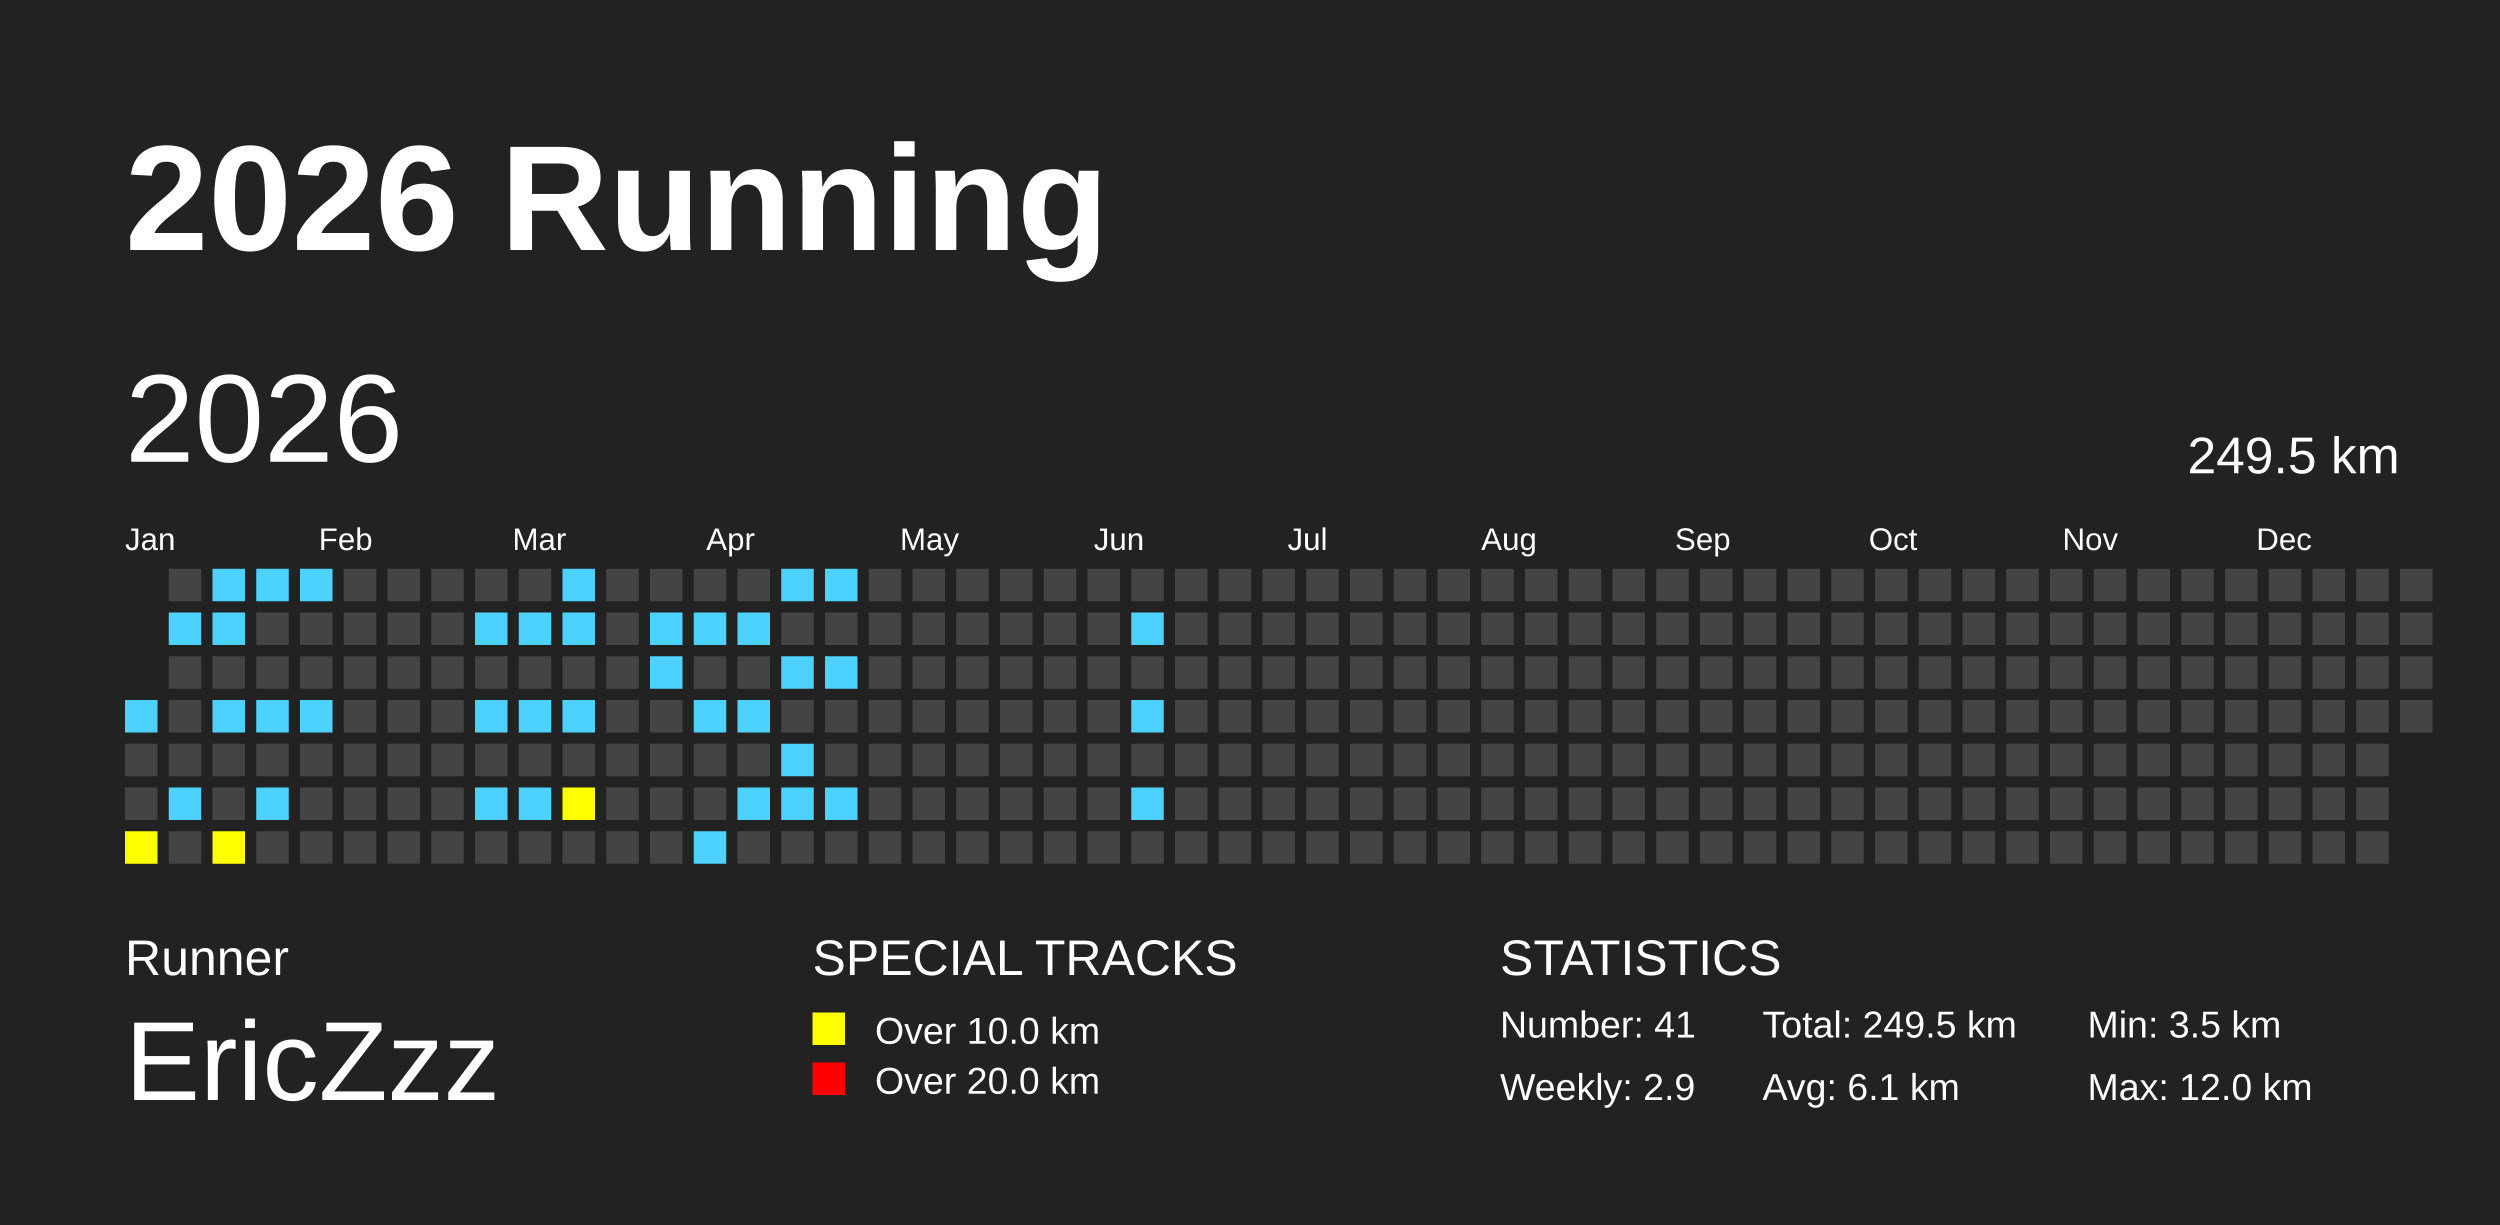
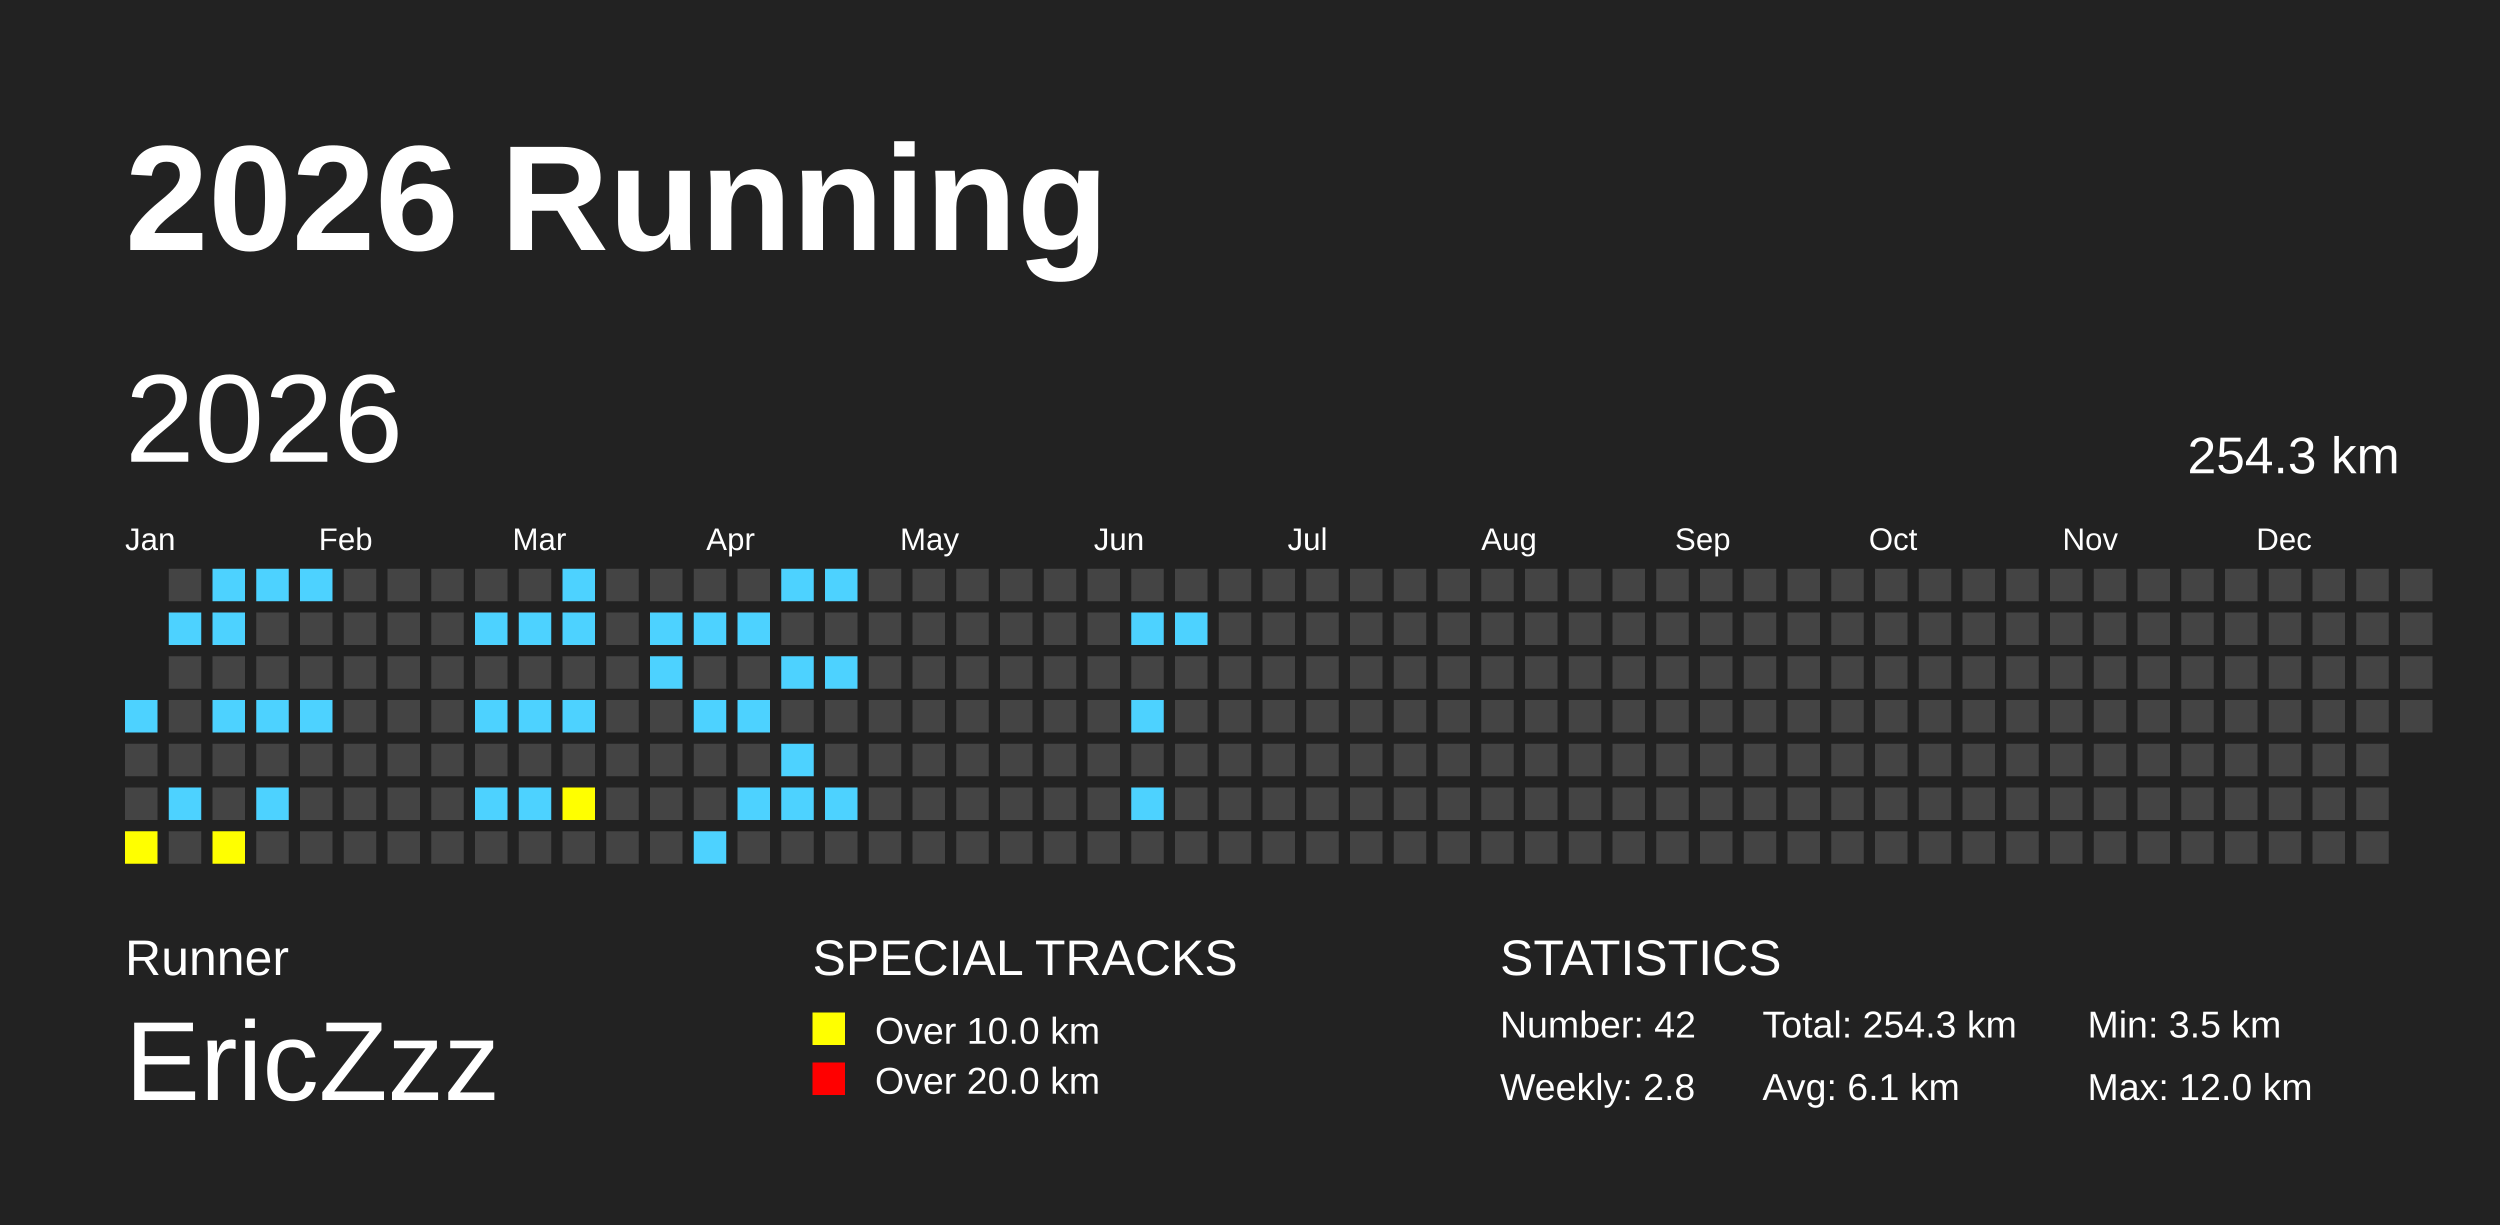
<svg xmlns="http://www.w3.org/2000/svg" baseProfile="full" height="98mm" version="1.1" viewBox="0,0,200,98" width="200mm">
  <defs />
  <rect fill="#222222" height="98" width="200" x="0" y="0" />
  <text fill="#FFFFFF" style="font-size:12px; font-family:Arial; font-weight:bold;" x="10" y="20">2026 Running</text>
  <text fill="#FFFFFF" style="font-size:4px; font-family:Arial" x="10" y="78">Runner</text>
  <text fill="#FFFFFF" style="font-size:9px; font-family:Arial" x="10" y="88">EricZzz</text>
  <text fill="#FFFFFF" style="font-size:4px; font-family:Arial" x="65" y="78">SPECIAL TRACKS</text>
  <rect fill="yellow" height="2.6" width="2.6" x="65" y="81" />
  <text fill="#FFFFFF" style="font-size:3px; font-family:Arial" x="70" y="83.5">Over 10.0 km</text>
  <rect fill="red" height="2.6" width="2.6" x="65" y="85" />
  <text fill="#FFFFFF" style="font-size:3px; font-family:Arial" x="70" y="87.5">Over 20.0 km</text>
  <text fill="#FFFFFF" style="font-size:4px; font-family:Arial" x="120" y="78">STATISTICS</text>
-   <text fill="#FFFFFF" style="font-size:3px; font-family:Arial" x="120" y="83">Number: 41</text>
-   <text fill="#FFFFFF" style="font-size:3px; font-family:Arial" x="120" y="88">Weekly: 2.9</text>
-   <text fill="#FFFFFF" style="font-size:3px; font-family:Arial" x="141" y="83">Total: 249.5 km</text>
+   <text fill="#FFFFFF" style="font-size:3px; font-family:Arial" x="120" y="83">Number: 42</text>
+   <text fill="#FFFFFF" style="font-size:3px; font-family:Arial" x="120" y="88">Weekly: 2.8</text>
+   <text fill="#FFFFFF" style="font-size:3px; font-family:Arial" x="141" y="83">Total: 254.3 km</text>
  <text fill="#FFFFFF" style="font-size:3px; font-family:Arial" x="141" y="88">Avg: 6.1 km</text>
  <text fill="#FFFFFF" style="font-size:3px; font-family:Arial" x="167" y="83">Min: 3.5 km</text>
  <text fill="#FFFFFF" style="font-size:3px; font-family:Arial" x="167" y="88">Max: 12.0 km</text>
  <text dominant-baseline="hanging" fill="#FFFFFF" style="font-size:10.0px; font-family:Arial;" x="10" y="30">2026</text>
-   <text dominant-baseline="hanging" fill="#FFFFFF" style="font-size:4.125px; font-family:Arial;" x="175" y="35">249.5 km</text>
+   <text dominant-baseline="hanging" fill="#FFFFFF" style="font-size:4.125px; font-family:Arial;" x="175" y="35">254.3 km</text>
  <text fill="#FFFFFF" style="font-size:2.5px; font-family:Arial" x="10.0" y="44">Jan</text>
  <text fill="#FFFFFF" style="font-size:2.5px; font-family:Arial" x="25.5" y="44">Feb</text>
  <text fill="#FFFFFF" style="font-size:2.5px; font-family:Arial" x="41.0" y="44">Mar</text>
  <text fill="#FFFFFF" style="font-size:2.5px; font-family:Arial" x="56.5" y="44">Apr</text>
  <text fill="#FFFFFF" style="font-size:2.5px; font-family:Arial" x="72.0" y="44">May</text>
  <text fill="#FFFFFF" style="font-size:2.5px; font-family:Arial" x="87.5" y="44">Jun</text>
  <text fill="#FFFFFF" style="font-size:2.5px; font-family:Arial" x="103.0" y="44">Jul</text>
  <text fill="#FFFFFF" style="font-size:2.5px; font-family:Arial" x="118.5" y="44">Aug</text>
  <text fill="#FFFFFF" style="font-size:2.5px; font-family:Arial" x="134.0" y="44">Sep</text>
  <text fill="#FFFFFF" style="font-size:2.5px; font-family:Arial" x="149.5" y="44">Oct</text>
  <text fill="#FFFFFF" style="font-size:2.5px; font-family:Arial" x="165.0" y="44">Nov</text>
  <text fill="#FFFFFF" style="font-size:2.5px; font-family:Arial" x="180.5" y="44">Dec</text>
  <rect fill="#4DD2FF" height="2.6" width="2.6" x="10.0" y="56.0" />
  <rect fill="#444444" height="2.6" width="2.6" x="10.0" y="59.5" />
  <rect fill="#444444" height="2.6" width="2.6" x="10.0" y="63.0" />
  <rect fill="yellow" height="2.6" width="2.6" x="10.0" y="66.5" />
  <rect fill="#444444" height="2.6" width="2.6" x="13.5" y="45.5" />
  <rect fill="#4DD2FF" height="2.6" width="2.6" x="13.5" y="49.0" />
  <rect fill="#444444" height="2.6" width="2.6" x="13.5" y="52.5" />
  <rect fill="#444444" height="2.6" width="2.6" x="13.5" y="56.0" />
  <rect fill="#444444" height="2.6" width="2.6" x="13.5" y="59.5" />
  <rect fill="#4DD2FF" height="2.6" width="2.6" x="13.5" y="63.0" />
  <rect fill="#444444" height="2.6" width="2.6" x="13.5" y="66.5" />
  <rect fill="#4DD2FF" height="2.6" width="2.6" x="17.0" y="45.5" />
  <rect fill="#4DD2FF" height="2.6" width="2.6" x="17.0" y="49.0" />
  <rect fill="#444444" height="2.6" width="2.6" x="17.0" y="52.5" />
  <rect fill="#4DD2FF" height="2.6" width="2.6" x="17.0" y="56.0" />
  <rect fill="#444444" height="2.6" width="2.6" x="17.0" y="59.5" />
  <rect fill="#444444" height="2.6" width="2.6" x="17.0" y="63.0" />
  <rect fill="yellow" height="2.6" width="2.6" x="17.0" y="66.5" />
  <rect fill="#4DD2FF" height="2.6" width="2.6" x="20.5" y="45.5" />
  <rect fill="#444444" height="2.6" width="2.6" x="20.5" y="49.0" />
  <rect fill="#444444" height="2.6" width="2.6" x="20.5" y="52.5" />
  <rect fill="#4DD2FF" height="2.6" width="2.6" x="20.5" y="56.0" />
  <rect fill="#444444" height="2.6" width="2.6" x="20.5" y="59.5" />
  <rect fill="#4DD2FF" height="2.6" width="2.6" x="20.5" y="63.0" />
  <rect fill="#444444" height="2.6" width="2.6" x="20.5" y="66.5" />
  <rect fill="#4DD2FF" height="2.6" width="2.6" x="24.0" y="45.5" />
  <rect fill="#444444" height="2.6" width="2.6" x="24.0" y="49.0" />
  <rect fill="#444444" height="2.6" width="2.6" x="24.0" y="52.5" />
  <rect fill="#4DD2FF" height="2.6" width="2.6" x="24.0" y="56.0" />
  <rect fill="#444444" height="2.6" width="2.6" x="24.0" y="59.5" />
  <rect fill="#444444" height="2.6" width="2.6" x="24.0" y="63.0" />
  <rect fill="#444444" height="2.6" width="2.6" x="24.0" y="66.5" />
  <rect fill="#444444" height="2.6" width="2.6" x="27.5" y="45.5" />
  <rect fill="#444444" height="2.6" width="2.6" x="27.5" y="49.0" />
  <rect fill="#444444" height="2.6" width="2.6" x="27.5" y="52.5" />
  <rect fill="#444444" height="2.6" width="2.6" x="27.5" y="56.0" />
  <rect fill="#444444" height="2.6" width="2.6" x="27.5" y="59.5" />
  <rect fill="#444444" height="2.6" width="2.6" x="27.5" y="63.0" />
  <rect fill="#444444" height="2.6" width="2.6" x="27.5" y="66.5" />
  <rect fill="#444444" height="2.6" width="2.6" x="31.0" y="45.5" />
  <rect fill="#444444" height="2.6" width="2.6" x="31.0" y="49.0" />
  <rect fill="#444444" height="2.6" width="2.6" x="31.0" y="52.5" />
  <rect fill="#444444" height="2.6" width="2.6" x="31.0" y="56.0" />
  <rect fill="#444444" height="2.6" width="2.6" x="31.0" y="59.5" />
  <rect fill="#444444" height="2.6" width="2.6" x="31.0" y="63.0" />
  <rect fill="#444444" height="2.6" width="2.6" x="31.0" y="66.5" />
  <rect fill="#444444" height="2.6" width="2.6" x="34.5" y="45.5" />
  <rect fill="#444444" height="2.6" width="2.6" x="34.5" y="49.0" />
  <rect fill="#444444" height="2.6" width="2.6" x="34.5" y="52.5" />
  <rect fill="#444444" height="2.6" width="2.6" x="34.5" y="56.0" />
  <rect fill="#444444" height="2.6" width="2.6" x="34.5" y="59.5" />
  <rect fill="#444444" height="2.6" width="2.6" x="34.5" y="63.0" />
  <rect fill="#444444" height="2.6" width="2.6" x="34.5" y="66.5" />
  <rect fill="#444444" height="2.6" width="2.6" x="38.0" y="45.5" />
  <rect fill="#4DD2FF" height="2.6" width="2.6" x="38.0" y="49.0" />
  <rect fill="#444444" height="2.6" width="2.6" x="38.0" y="52.5" />
  <rect fill="#4DD2FF" height="2.6" width="2.6" x="38.0" y="56.0" />
  <rect fill="#444444" height="2.6" width="2.6" x="38.0" y="59.5" />
  <rect fill="#4DD2FF" height="2.6" width="2.6" x="38.0" y="63.0" />
  <rect fill="#444444" height="2.6" width="2.6" x="38.0" y="66.5" />
  <rect fill="#444444" height="2.6" width="2.6" x="41.5" y="45.5" />
  <rect fill="#4DD2FF" height="2.6" width="2.6" x="41.5" y="49.0" />
  <rect fill="#444444" height="2.6" width="2.6" x="41.5" y="52.5" />
  <rect fill="#4DD2FF" height="2.6" width="2.6" x="41.5" y="56.0" />
  <rect fill="#444444" height="2.6" width="2.6" x="41.5" y="59.5" />
  <rect fill="#4DD2FF" height="2.6" width="2.6" x="41.5" y="63.0" />
  <rect fill="#444444" height="2.6" width="2.6" x="41.5" y="66.5" />
  <rect fill="#4DD2FF" height="2.6" width="2.6" x="45.0" y="45.5" />
  <rect fill="#4DD2FF" height="2.6" width="2.6" x="45.0" y="49.0" />
  <rect fill="#444444" height="2.6" width="2.6" x="45.0" y="52.5" />
  <rect fill="#4DD2FF" height="2.6" width="2.6" x="45.0" y="56.0" />
  <rect fill="#444444" height="2.6" width="2.6" x="45.0" y="59.5" />
  <rect fill="yellow" height="2.6" width="2.6" x="45.0" y="63.0" />
  <rect fill="#444444" height="2.6" width="2.6" x="45.0" y="66.5" />
  <rect fill="#444444" height="2.6" width="2.6" x="48.5" y="45.5" />
  <rect fill="#444444" height="2.6" width="2.6" x="48.5" y="49.0" />
  <rect fill="#444444" height="2.6" width="2.6" x="48.5" y="52.5" />
  <rect fill="#444444" height="2.6" width="2.6" x="48.5" y="56.0" />
  <rect fill="#444444" height="2.6" width="2.6" x="48.5" y="59.5" />
  <rect fill="#444444" height="2.6" width="2.6" x="48.5" y="63.0" />
  <rect fill="#444444" height="2.6" width="2.6" x="48.5" y="66.5" />
  <rect fill="#444444" height="2.6" width="2.6" x="52.0" y="45.5" />
  <rect fill="#4DD2FF" height="2.6" width="2.6" x="52.0" y="49.0" />
  <rect fill="#4DD2FF" height="2.6" width="2.6" x="52.0" y="52.5" />
  <rect fill="#444444" height="2.6" width="2.6" x="52.0" y="56.0" />
  <rect fill="#444444" height="2.6" width="2.6" x="52.0" y="59.5" />
  <rect fill="#444444" height="2.6" width="2.6" x="52.0" y="63.0" />
  <rect fill="#444444" height="2.6" width="2.6" x="52.0" y="66.5" />
  <rect fill="#444444" height="2.6" width="2.6" x="55.5" y="45.5" />
  <rect fill="#4DD2FF" height="2.6" width="2.6" x="55.5" y="49.0" />
  <rect fill="#444444" height="2.6" width="2.6" x="55.5" y="52.5" />
  <rect fill="#4DD2FF" height="2.6" width="2.6" x="55.5" y="56.0" />
  <rect fill="#444444" height="2.6" width="2.6" x="55.5" y="59.5" />
  <rect fill="#444444" height="2.6" width="2.6" x="55.5" y="63.0" />
  <rect fill="#4DD2FF" height="2.6" width="2.6" x="55.5" y="66.5" />
  <rect fill="#444444" height="2.6" width="2.6" x="59.0" y="45.5" />
  <rect fill="#4DD2FF" height="2.6" width="2.6" x="59.0" y="49.0" />
  <rect fill="#444444" height="2.6" width="2.6" x="59.0" y="52.5" />
  <rect fill="#4DD2FF" height="2.6" width="2.6" x="59.0" y="56.0" />
  <rect fill="#444444" height="2.6" width="2.6" x="59.0" y="59.5" />
  <rect fill="#4DD2FF" height="2.6" width="2.6" x="59.0" y="63.0" />
  <rect fill="#444444" height="2.6" width="2.6" x="59.0" y="66.5" />
  <rect fill="#4DD2FF" height="2.6" width="2.6" x="62.5" y="45.5" />
  <rect fill="#444444" height="2.6" width="2.6" x="62.5" y="49.0" />
  <rect fill="#4DD2FF" height="2.6" width="2.6" x="62.5" y="52.5" />
  <rect fill="#444444" height="2.6" width="2.6" x="62.5" y="56.0" />
  <rect fill="#4DD2FF" height="2.6" width="2.6" x="62.5" y="59.5" />
  <rect fill="#4DD2FF" height="2.6" width="2.6" x="62.5" y="63.0" />
  <rect fill="#444444" height="2.6" width="2.6" x="62.5" y="66.5" />
  <rect fill="#4DD2FF" height="2.6" width="2.6" x="66.0" y="45.5" />
  <rect fill="#444444" height="2.6" width="2.6" x="66.0" y="49.0" />
  <rect fill="#4DD2FF" height="2.6" width="2.6" x="66.0" y="52.5" />
  <rect fill="#444444" height="2.6" width="2.6" x="66.0" y="56.0" />
  <rect fill="#444444" height="2.6" width="2.6" x="66.0" y="59.5" />
  <rect fill="#4DD2FF" height="2.6" width="2.6" x="66.0" y="63.0" />
  <rect fill="#444444" height="2.6" width="2.6" x="66.0" y="66.5" />
  <rect fill="#444444" height="2.6" width="2.6" x="69.5" y="45.5" />
  <rect fill="#444444" height="2.6" width="2.6" x="69.5" y="49.0" />
  <rect fill="#444444" height="2.6" width="2.6" x="69.5" y="52.5" />
  <rect fill="#444444" height="2.6" width="2.6" x="69.5" y="56.0" />
  <rect fill="#444444" height="2.6" width="2.6" x="69.5" y="59.5" />
  <rect fill="#444444" height="2.6" width="2.6" x="69.5" y="63.0" />
  <rect fill="#444444" height="2.6" width="2.6" x="69.5" y="66.5" />
  <rect fill="#444444" height="2.6" width="2.6" x="73.0" y="45.5" />
  <rect fill="#444444" height="2.6" width="2.6" x="73.0" y="49.0" />
  <rect fill="#444444" height="2.6" width="2.6" x="73.0" y="52.5" />
  <rect fill="#444444" height="2.6" width="2.6" x="73.0" y="56.0" />
  <rect fill="#444444" height="2.6" width="2.6" x="73.0" y="59.5" />
  <rect fill="#444444" height="2.6" width="2.6" x="73.0" y="63.0" />
  <rect fill="#444444" height="2.6" width="2.6" x="73.0" y="66.5" />
  <rect fill="#444444" height="2.6" width="2.6" x="76.5" y="45.5" />
  <rect fill="#444444" height="2.6" width="2.6" x="76.5" y="49.0" />
  <rect fill="#444444" height="2.6" width="2.6" x="76.5" y="52.5" />
  <rect fill="#444444" height="2.6" width="2.6" x="76.5" y="56.0" />
  <rect fill="#444444" height="2.6" width="2.6" x="76.5" y="59.5" />
  <rect fill="#444444" height="2.6" width="2.6" x="76.5" y="63.0" />
  <rect fill="#444444" height="2.6" width="2.6" x="76.5" y="66.5" />
  <rect fill="#444444" height="2.6" width="2.6" x="80.0" y="45.5" />
  <rect fill="#444444" height="2.6" width="2.6" x="80.0" y="49.0" />
  <rect fill="#444444" height="2.6" width="2.6" x="80.0" y="52.5" />
  <rect fill="#444444" height="2.6" width="2.6" x="80.0" y="56.0" />
  <rect fill="#444444" height="2.6" width="2.6" x="80.0" y="59.5" />
  <rect fill="#444444" height="2.6" width="2.6" x="80.0" y="63.0" />
  <rect fill="#444444" height="2.6" width="2.6" x="80.0" y="66.5" />
  <rect fill="#444444" height="2.6" width="2.6" x="83.5" y="45.5" />
  <rect fill="#444444" height="2.6" width="2.6" x="83.5" y="49.0" />
  <rect fill="#444444" height="2.6" width="2.6" x="83.5" y="52.5" />
  <rect fill="#444444" height="2.6" width="2.6" x="83.5" y="56.0" />
  <rect fill="#444444" height="2.6" width="2.6" x="83.5" y="59.5" />
  <rect fill="#444444" height="2.6" width="2.6" x="83.5" y="63.0" />
  <rect fill="#444444" height="2.6" width="2.6" x="83.5" y="66.5" />
  <rect fill="#444444" height="2.6" width="2.6" x="87.0" y="45.5" />
  <rect fill="#444444" height="2.6" width="2.6" x="87.0" y="49.0" />
  <rect fill="#444444" height="2.6" width="2.6" x="87.0" y="52.5" />
  <rect fill="#444444" height="2.6" width="2.6" x="87.0" y="56.0" />
  <rect fill="#444444" height="2.6" width="2.6" x="87.0" y="59.5" />
  <rect fill="#444444" height="2.6" width="2.6" x="87.0" y="63.0" />
  <rect fill="#444444" height="2.6" width="2.6" x="87.0" y="66.5" />
  <rect fill="#444444" height="2.6" width="2.6" x="90.5" y="45.5" />
  <rect fill="#4DD2FF" height="2.6" width="2.6" x="90.5" y="49.0" />
  <rect fill="#444444" height="2.6" width="2.6" x="90.5" y="52.5" />
  <rect fill="#4DD2FF" height="2.6" width="2.6" x="90.5" y="56.0" />
  <rect fill="#444444" height="2.6" width="2.6" x="90.5" y="59.5" />
  <rect fill="#4DD2FF" height="2.6" width="2.6" x="90.5" y="63.0" />
  <rect fill="#444444" height="2.6" width="2.6" x="90.5" y="66.5" />
  <rect fill="#444444" height="2.6" width="2.6" x="94.0" y="45.5" />
-   <rect fill="#444444" height="2.6" width="2.6" x="94.0" y="49.0" />
+   <rect fill="#4DD2FF" height="2.6" width="2.6" x="94.0" y="49.0" />
  <rect fill="#444444" height="2.6" width="2.6" x="94.0" y="52.5" />
  <rect fill="#444444" height="2.6" width="2.6" x="94.0" y="56.0" />
  <rect fill="#444444" height="2.6" width="2.6" x="94.0" y="59.5" />
  <rect fill="#444444" height="2.6" width="2.6" x="94.0" y="63.0" />
  <rect fill="#444444" height="2.6" width="2.6" x="94.0" y="66.5" />
  <rect fill="#444444" height="2.6" width="2.6" x="97.5" y="45.5" />
  <rect fill="#444444" height="2.6" width="2.6" x="97.5" y="49.0" />
  <rect fill="#444444" height="2.6" width="2.6" x="97.5" y="52.5" />
  <rect fill="#444444" height="2.6" width="2.6" x="97.5" y="56.0" />
  <rect fill="#444444" height="2.6" width="2.6" x="97.5" y="59.5" />
  <rect fill="#444444" height="2.6" width="2.6" x="97.5" y="63.0" />
  <rect fill="#444444" height="2.6" width="2.6" x="97.5" y="66.5" />
  <rect fill="#444444" height="2.6" width="2.6" x="101.0" y="45.5" />
  <rect fill="#444444" height="2.6" width="2.6" x="101.0" y="49.0" />
  <rect fill="#444444" height="2.6" width="2.6" x="101.0" y="52.5" />
  <rect fill="#444444" height="2.6" width="2.6" x="101.0" y="56.0" />
  <rect fill="#444444" height="2.6" width="2.6" x="101.0" y="59.5" />
  <rect fill="#444444" height="2.6" width="2.6" x="101.0" y="63.0" />
  <rect fill="#444444" height="2.6" width="2.6" x="101.0" y="66.5" />
  <rect fill="#444444" height="2.6" width="2.6" x="104.5" y="45.5" />
  <rect fill="#444444" height="2.6" width="2.6" x="104.5" y="49.0" />
  <rect fill="#444444" height="2.6" width="2.6" x="104.5" y="52.5" />
  <rect fill="#444444" height="2.6" width="2.6" x="104.5" y="56.0" />
  <rect fill="#444444" height="2.6" width="2.6" x="104.5" y="59.5" />
  <rect fill="#444444" height="2.6" width="2.6" x="104.5" y="63.0" />
  <rect fill="#444444" height="2.6" width="2.6" x="104.5" y="66.5" />
  <rect fill="#444444" height="2.6" width="2.6" x="108.0" y="45.5" />
  <rect fill="#444444" height="2.6" width="2.6" x="108.0" y="49.0" />
  <rect fill="#444444" height="2.6" width="2.6" x="108.0" y="52.5" />
  <rect fill="#444444" height="2.6" width="2.6" x="108.0" y="56.0" />
  <rect fill="#444444" height="2.6" width="2.6" x="108.0" y="59.5" />
  <rect fill="#444444" height="2.6" width="2.6" x="108.0" y="63.0" />
  <rect fill="#444444" height="2.6" width="2.6" x="108.0" y="66.5" />
  <rect fill="#444444" height="2.6" width="2.6" x="111.5" y="45.5" />
  <rect fill="#444444" height="2.6" width="2.6" x="111.5" y="49.0" />
  <rect fill="#444444" height="2.6" width="2.6" x="111.5" y="52.5" />
  <rect fill="#444444" height="2.6" width="2.6" x="111.5" y="56.0" />
  <rect fill="#444444" height="2.6" width="2.6" x="111.5" y="59.5" />
  <rect fill="#444444" height="2.6" width="2.6" x="111.5" y="63.0" />
  <rect fill="#444444" height="2.6" width="2.6" x="111.5" y="66.5" />
  <rect fill="#444444" height="2.6" width="2.6" x="115.0" y="45.5" />
  <rect fill="#444444" height="2.6" width="2.6" x="115.0" y="49.0" />
  <rect fill="#444444" height="2.6" width="2.6" x="115.0" y="52.5" />
  <rect fill="#444444" height="2.6" width="2.6" x="115.0" y="56.0" />
  <rect fill="#444444" height="2.6" width="2.6" x="115.0" y="59.5" />
  <rect fill="#444444" height="2.6" width="2.6" x="115.0" y="63.0" />
  <rect fill="#444444" height="2.6" width="2.6" x="115.0" y="66.5" />
  <rect fill="#444444" height="2.6" width="2.6" x="118.5" y="45.5" />
  <rect fill="#444444" height="2.6" width="2.6" x="118.5" y="49.0" />
  <rect fill="#444444" height="2.6" width="2.6" x="118.5" y="52.5" />
  <rect fill="#444444" height="2.6" width="2.6" x="118.5" y="56.0" />
  <rect fill="#444444" height="2.6" width="2.6" x="118.5" y="59.5" />
  <rect fill="#444444" height="2.6" width="2.6" x="118.5" y="63.0" />
  <rect fill="#444444" height="2.6" width="2.6" x="118.5" y="66.5" />
  <rect fill="#444444" height="2.6" width="2.6" x="122.0" y="45.5" />
  <rect fill="#444444" height="2.6" width="2.6" x="122.0" y="49.0" />
  <rect fill="#444444" height="2.6" width="2.6" x="122.0" y="52.5" />
  <rect fill="#444444" height="2.6" width="2.6" x="122.0" y="56.0" />
  <rect fill="#444444" height="2.6" width="2.6" x="122.0" y="59.5" />
  <rect fill="#444444" height="2.6" width="2.6" x="122.0" y="63.0" />
  <rect fill="#444444" height="2.6" width="2.6" x="122.0" y="66.5" />
  <rect fill="#444444" height="2.6" width="2.6" x="125.5" y="45.5" />
  <rect fill="#444444" height="2.6" width="2.6" x="125.5" y="49.0" />
  <rect fill="#444444" height="2.6" width="2.6" x="125.5" y="52.5" />
  <rect fill="#444444" height="2.6" width="2.6" x="125.5" y="56.0" />
  <rect fill="#444444" height="2.6" width="2.6" x="125.5" y="59.5" />
  <rect fill="#444444" height="2.6" width="2.6" x="125.5" y="63.0" />
  <rect fill="#444444" height="2.6" width="2.6" x="125.5" y="66.5" />
  <rect fill="#444444" height="2.6" width="2.6" x="129.0" y="45.5" />
  <rect fill="#444444" height="2.6" width="2.6" x="129.0" y="49.0" />
  <rect fill="#444444" height="2.6" width="2.6" x="129.0" y="52.5" />
  <rect fill="#444444" height="2.6" width="2.6" x="129.0" y="56.0" />
  <rect fill="#444444" height="2.6" width="2.6" x="129.0" y="59.5" />
  <rect fill="#444444" height="2.6" width="2.6" x="129.0" y="63.0" />
  <rect fill="#444444" height="2.6" width="2.6" x="129.0" y="66.5" />
  <rect fill="#444444" height="2.6" width="2.6" x="132.5" y="45.5" />
  <rect fill="#444444" height="2.6" width="2.6" x="132.5" y="49.0" />
  <rect fill="#444444" height="2.6" width="2.6" x="132.5" y="52.5" />
  <rect fill="#444444" height="2.6" width="2.6" x="132.5" y="56.0" />
  <rect fill="#444444" height="2.6" width="2.6" x="132.5" y="59.5" />
  <rect fill="#444444" height="2.6" width="2.6" x="132.5" y="63.0" />
  <rect fill="#444444" height="2.6" width="2.6" x="132.5" y="66.5" />
  <rect fill="#444444" height="2.6" width="2.6" x="136.0" y="45.5" />
  <rect fill="#444444" height="2.6" width="2.6" x="136.0" y="49.0" />
  <rect fill="#444444" height="2.6" width="2.6" x="136.0" y="52.5" />
  <rect fill="#444444" height="2.6" width="2.6" x="136.0" y="56.0" />
  <rect fill="#444444" height="2.6" width="2.6" x="136.0" y="59.5" />
  <rect fill="#444444" height="2.6" width="2.6" x="136.0" y="63.0" />
  <rect fill="#444444" height="2.6" width="2.6" x="136.0" y="66.5" />
  <rect fill="#444444" height="2.6" width="2.6" x="139.5" y="45.5" />
  <rect fill="#444444" height="2.6" width="2.6" x="139.5" y="49.0" />
  <rect fill="#444444" height="2.6" width="2.6" x="139.5" y="52.5" />
  <rect fill="#444444" height="2.6" width="2.6" x="139.5" y="56.0" />
  <rect fill="#444444" height="2.6" width="2.6" x="139.5" y="59.5" />
  <rect fill="#444444" height="2.6" width="2.6" x="139.5" y="63.0" />
  <rect fill="#444444" height="2.6" width="2.6" x="139.5" y="66.5" />
  <rect fill="#444444" height="2.6" width="2.6" x="143.0" y="45.5" />
  <rect fill="#444444" height="2.6" width="2.6" x="143.0" y="49.0" />
  <rect fill="#444444" height="2.6" width="2.6" x="143.0" y="52.5" />
  <rect fill="#444444" height="2.6" width="2.6" x="143.0" y="56.0" />
  <rect fill="#444444" height="2.6" width="2.6" x="143.0" y="59.5" />
  <rect fill="#444444" height="2.6" width="2.6" x="143.0" y="63.0" />
  <rect fill="#444444" height="2.6" width="2.6" x="143.0" y="66.5" />
  <rect fill="#444444" height="2.6" width="2.6" x="146.5" y="45.5" />
  <rect fill="#444444" height="2.6" width="2.6" x="146.5" y="49.0" />
  <rect fill="#444444" height="2.6" width="2.6" x="146.5" y="52.5" />
  <rect fill="#444444" height="2.6" width="2.6" x="146.5" y="56.0" />
  <rect fill="#444444" height="2.6" width="2.6" x="146.5" y="59.5" />
  <rect fill="#444444" height="2.6" width="2.6" x="146.5" y="63.0" />
  <rect fill="#444444" height="2.6" width="2.6" x="146.5" y="66.5" />
  <rect fill="#444444" height="2.6" width="2.6" x="150.0" y="45.5" />
  <rect fill="#444444" height="2.6" width="2.6" x="150.0" y="49.0" />
  <rect fill="#444444" height="2.6" width="2.6" x="150.0" y="52.5" />
  <rect fill="#444444" height="2.6" width="2.6" x="150.0" y="56.0" />
  <rect fill="#444444" height="2.6" width="2.6" x="150.0" y="59.5" />
  <rect fill="#444444" height="2.6" width="2.6" x="150.0" y="63.0" />
  <rect fill="#444444" height="2.6" width="2.6" x="150.0" y="66.5" />
  <rect fill="#444444" height="2.6" width="2.6" x="153.5" y="45.5" />
  <rect fill="#444444" height="2.6" width="2.6" x="153.5" y="49.0" />
  <rect fill="#444444" height="2.6" width="2.6" x="153.5" y="52.5" />
  <rect fill="#444444" height="2.6" width="2.6" x="153.5" y="56.0" />
  <rect fill="#444444" height="2.6" width="2.6" x="153.5" y="59.5" />
  <rect fill="#444444" height="2.6" width="2.6" x="153.5" y="63.0" />
  <rect fill="#444444" height="2.6" width="2.6" x="153.5" y="66.5" />
  <rect fill="#444444" height="2.6" width="2.6" x="157.0" y="45.5" />
  <rect fill="#444444" height="2.6" width="2.6" x="157.0" y="49.0" />
  <rect fill="#444444" height="2.6" width="2.6" x="157.0" y="52.5" />
  <rect fill="#444444" height="2.6" width="2.6" x="157.0" y="56.0" />
  <rect fill="#444444" height="2.6" width="2.6" x="157.0" y="59.5" />
  <rect fill="#444444" height="2.6" width="2.6" x="157.0" y="63.0" />
  <rect fill="#444444" height="2.6" width="2.6" x="157.0" y="66.5" />
  <rect fill="#444444" height="2.6" width="2.6" x="160.5" y="45.5" />
  <rect fill="#444444" height="2.6" width="2.6" x="160.5" y="49.0" />
  <rect fill="#444444" height="2.6" width="2.6" x="160.5" y="52.5" />
  <rect fill="#444444" height="2.6" width="2.6" x="160.5" y="56.0" />
  <rect fill="#444444" height="2.6" width="2.6" x="160.5" y="59.5" />
  <rect fill="#444444" height="2.6" width="2.6" x="160.5" y="63.0" />
  <rect fill="#444444" height="2.6" width="2.6" x="160.5" y="66.5" />
  <rect fill="#444444" height="2.6" width="2.6" x="164.0" y="45.5" />
  <rect fill="#444444" height="2.6" width="2.6" x="164.0" y="49.0" />
  <rect fill="#444444" height="2.6" width="2.6" x="164.0" y="52.5" />
  <rect fill="#444444" height="2.6" width="2.6" x="164.0" y="56.0" />
  <rect fill="#444444" height="2.6" width="2.6" x="164.0" y="59.5" />
  <rect fill="#444444" height="2.6" width="2.6" x="164.0" y="63.0" />
  <rect fill="#444444" height="2.6" width="2.6" x="164.0" y="66.5" />
  <rect fill="#444444" height="2.6" width="2.6" x="167.5" y="45.5" />
  <rect fill="#444444" height="2.6" width="2.6" x="167.5" y="49.0" />
  <rect fill="#444444" height="2.6" width="2.6" x="167.5" y="52.5" />
  <rect fill="#444444" height="2.6" width="2.6" x="167.5" y="56.0" />
  <rect fill="#444444" height="2.6" width="2.6" x="167.5" y="59.5" />
  <rect fill="#444444" height="2.6" width="2.6" x="167.5" y="63.0" />
  <rect fill="#444444" height="2.6" width="2.6" x="167.5" y="66.5" />
  <rect fill="#444444" height="2.6" width="2.6" x="171.0" y="45.5" />
  <rect fill="#444444" height="2.6" width="2.6" x="171.0" y="49.0" />
  <rect fill="#444444" height="2.6" width="2.6" x="171.0" y="52.5" />
  <rect fill="#444444" height="2.6" width="2.6" x="171.0" y="56.0" />
  <rect fill="#444444" height="2.6" width="2.6" x="171.0" y="59.5" />
  <rect fill="#444444" height="2.6" width="2.6" x="171.0" y="63.0" />
  <rect fill="#444444" height="2.6" width="2.6" x="171.0" y="66.5" />
  <rect fill="#444444" height="2.6" width="2.6" x="174.5" y="45.5" />
  <rect fill="#444444" height="2.6" width="2.6" x="174.5" y="49.0" />
  <rect fill="#444444" height="2.6" width="2.6" x="174.5" y="52.5" />
  <rect fill="#444444" height="2.6" width="2.6" x="174.5" y="56.0" />
  <rect fill="#444444" height="2.6" width="2.6" x="174.5" y="59.5" />
  <rect fill="#444444" height="2.6" width="2.6" x="174.5" y="63.0" />
  <rect fill="#444444" height="2.6" width="2.6" x="174.5" y="66.5" />
  <rect fill="#444444" height="2.6" width="2.6" x="178.0" y="45.5" />
  <rect fill="#444444" height="2.6" width="2.6" x="178.0" y="49.0" />
  <rect fill="#444444" height="2.6" width="2.6" x="178.0" y="52.5" />
  <rect fill="#444444" height="2.6" width="2.6" x="178.0" y="56.0" />
  <rect fill="#444444" height="2.6" width="2.6" x="178.0" y="59.5" />
  <rect fill="#444444" height="2.6" width="2.6" x="178.0" y="63.0" />
  <rect fill="#444444" height="2.6" width="2.6" x="178.0" y="66.5" />
  <rect fill="#444444" height="2.6" width="2.6" x="181.5" y="45.5" />
  <rect fill="#444444" height="2.6" width="2.6" x="181.5" y="49.0" />
  <rect fill="#444444" height="2.6" width="2.6" x="181.5" y="52.5" />
  <rect fill="#444444" height="2.6" width="2.6" x="181.5" y="56.0" />
  <rect fill="#444444" height="2.6" width="2.6" x="181.5" y="59.5" />
  <rect fill="#444444" height="2.6" width="2.6" x="181.5" y="63.0" />
  <rect fill="#444444" height="2.6" width="2.6" x="181.5" y="66.5" />
  <rect fill="#444444" height="2.6" width="2.6" x="185.0" y="45.5" />
  <rect fill="#444444" height="2.6" width="2.6" x="185.0" y="49.0" />
  <rect fill="#444444" height="2.6" width="2.6" x="185.0" y="52.5" />
  <rect fill="#444444" height="2.6" width="2.6" x="185.0" y="56.0" />
  <rect fill="#444444" height="2.6" width="2.6" x="185.0" y="59.5" />
  <rect fill="#444444" height="2.6" width="2.6" x="185.0" y="63.0" />
  <rect fill="#444444" height="2.6" width="2.6" x="185.0" y="66.5" />
  <rect fill="#444444" height="2.6" width="2.6" x="188.5" y="45.5" />
  <rect fill="#444444" height="2.6" width="2.6" x="188.5" y="49.0" />
  <rect fill="#444444" height="2.6" width="2.6" x="188.5" y="52.5" />
  <rect fill="#444444" height="2.6" width="2.6" x="188.5" y="56.0" />
  <rect fill="#444444" height="2.6" width="2.6" x="188.5" y="59.5" />
  <rect fill="#444444" height="2.6" width="2.6" x="188.5" y="63.0" />
  <rect fill="#444444" height="2.6" width="2.6" x="188.5" y="66.5" />
  <rect fill="#444444" height="2.6" width="2.6" x="192.0" y="45.5" />
  <rect fill="#444444" height="2.6" width="2.6" x="192.0" y="49.0" />
  <rect fill="#444444" height="2.6" width="2.6" x="192.0" y="52.5" />
  <rect fill="#444444" height="2.6" width="2.6" x="192.0" y="56.0" />
</svg>
